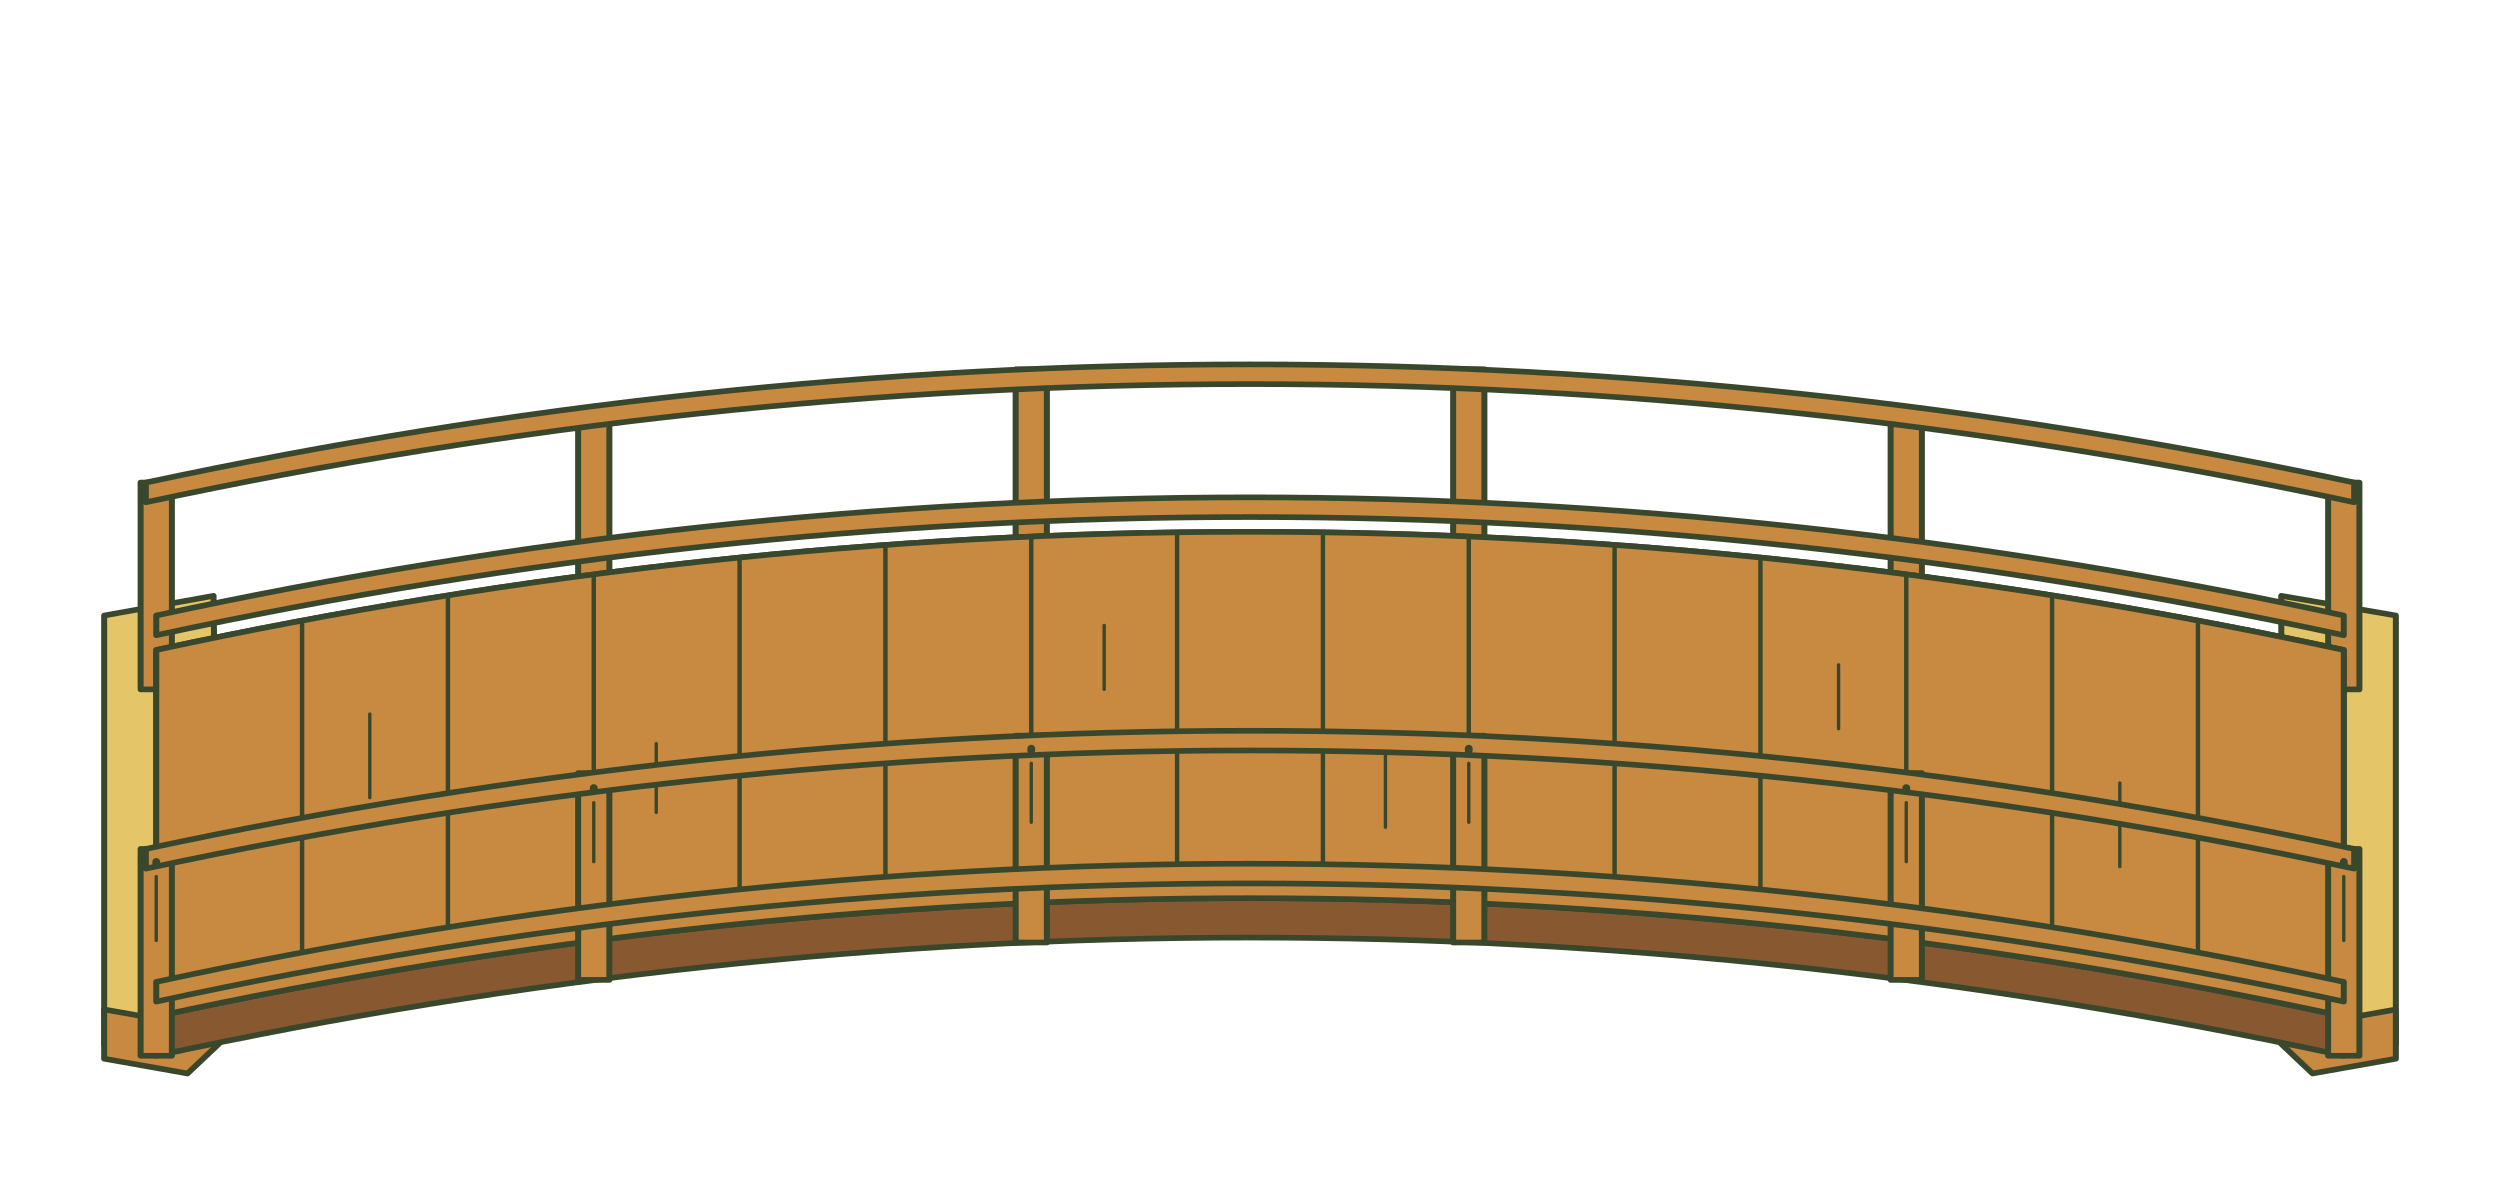
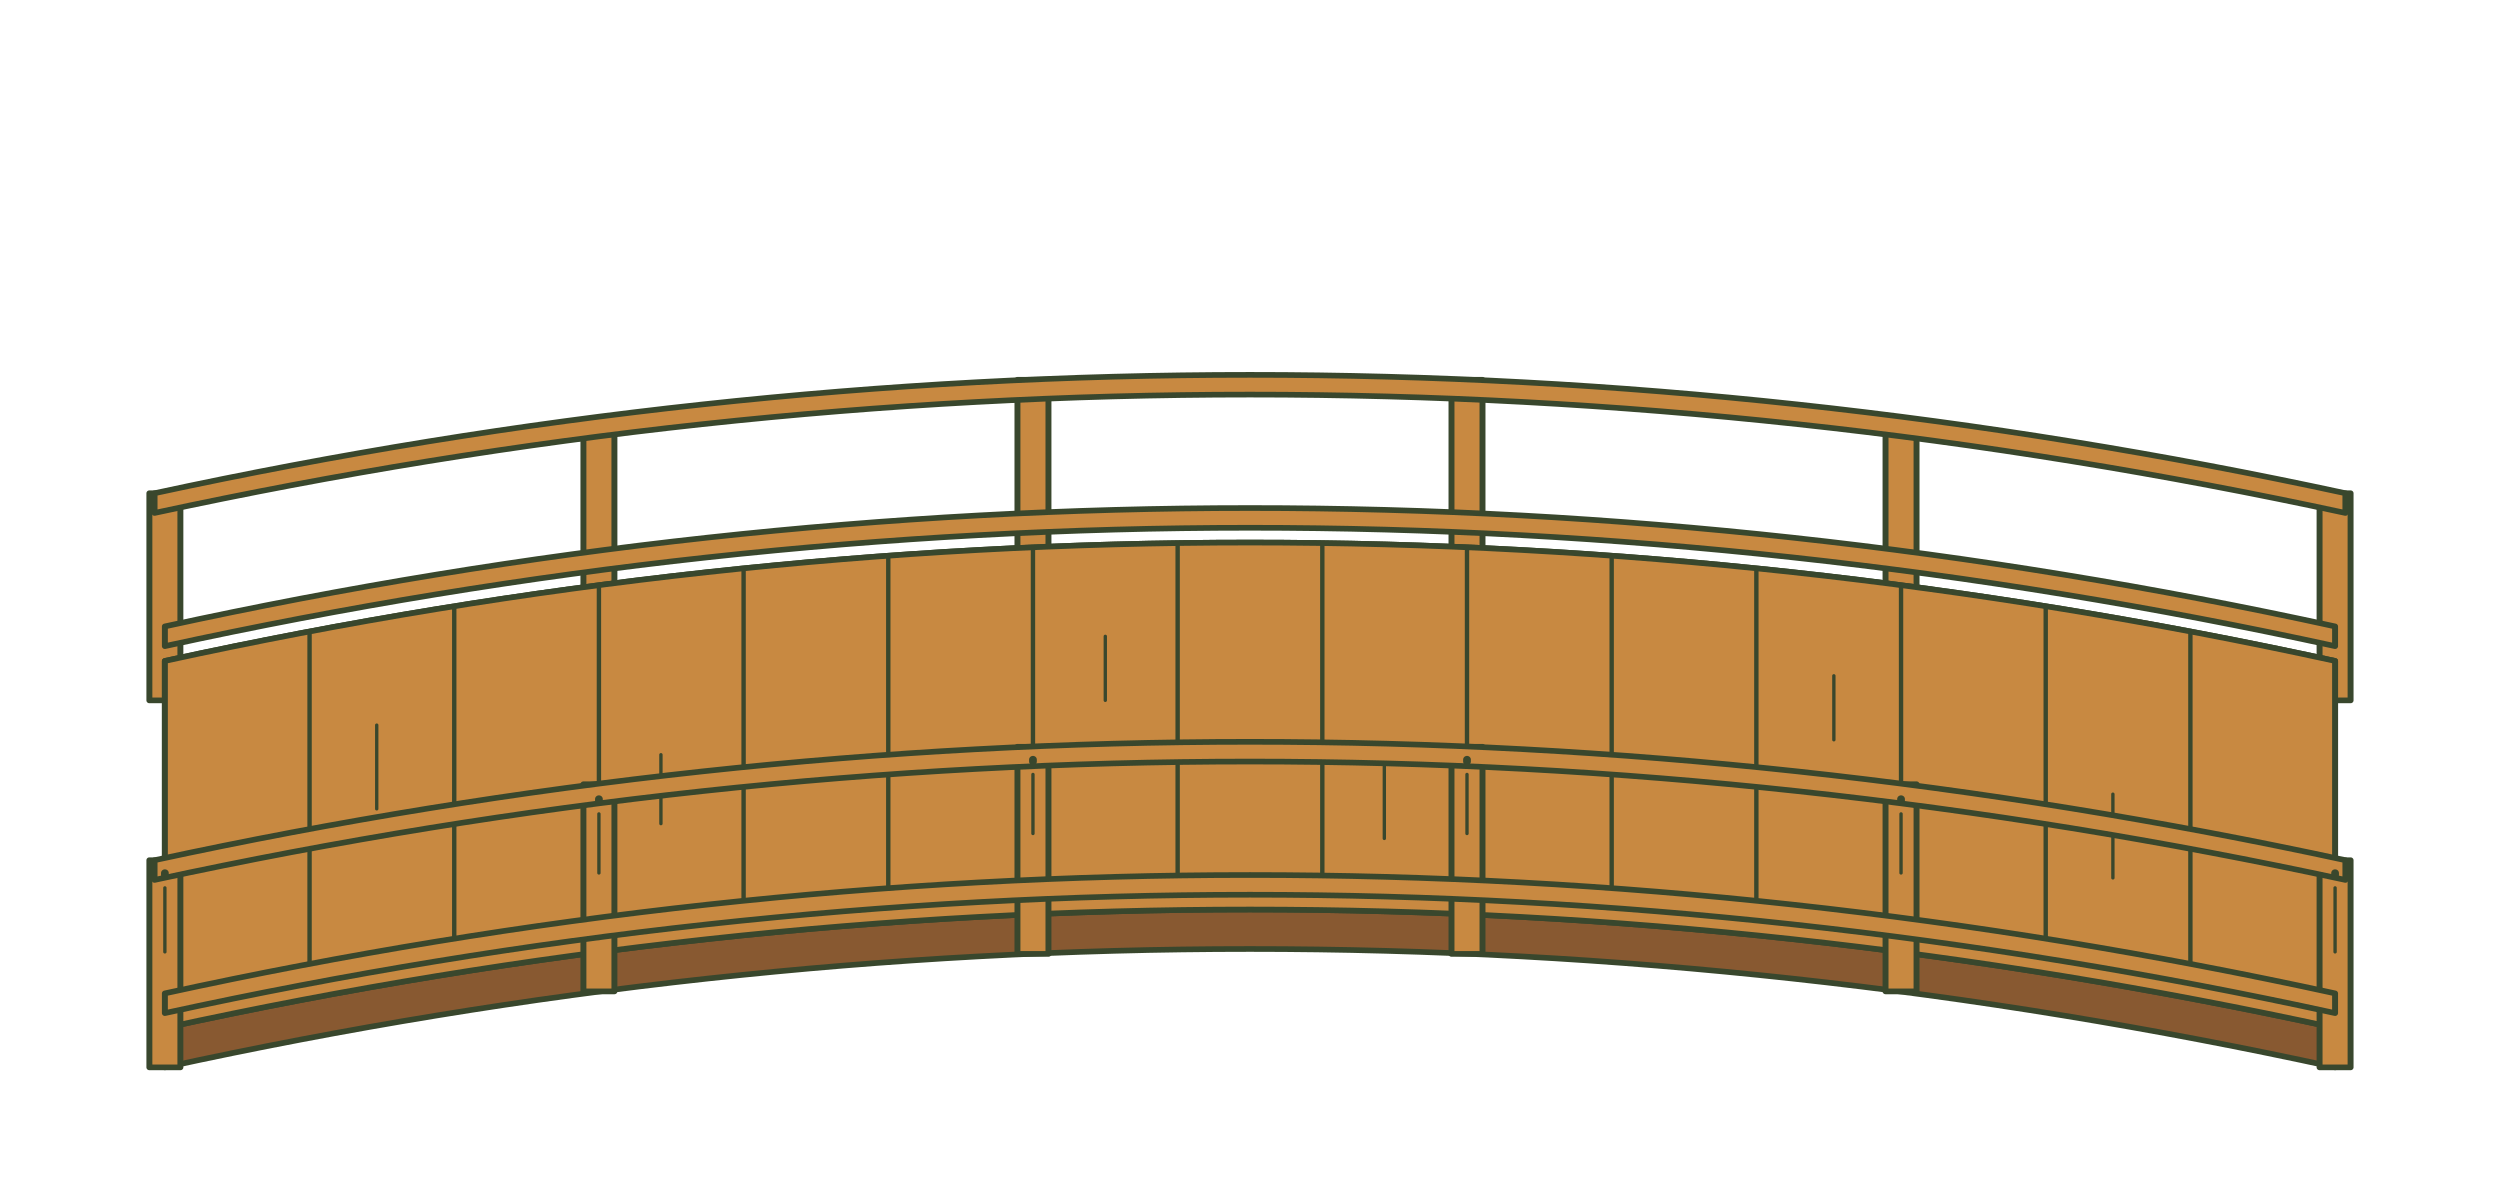
- <svg xmlns="http://www.w3.org/2000/svg" width="507.692" height="240" viewBox="6646.154 2422 507.692 240">
-   <g transform="matrix(1.0577 0 0 1 6646.154 2422)">
+ <svg xmlns="http://www.w3.org/2000/svg" width="506.857" height="244" viewBox="6642.171 2452.9 506.857 244">
+   <g transform="translate(6644.171 2454.9) scale(1.0476 1)">
    <g stroke="#39472d" stroke-width="1.15" stroke-linejoin="round" stroke-linecap="round">
-       <path fill="#e4c567" d="M20 125 L41 121 L42 209 L36 215 L20 212 Z M438 121 L460 125 L460 212 L444 215 L438 209 Z" />
-       <path fill="#c88941" d="M20 205 L36 208 L42 203 L42 212 L36 218 L20 215 Z M438 203 L444 208 L460 205 L460 215 L444 218 L438 212 Z" />
      <g fill="#c88941">
        <path d="M27 98 L33 98 L33 140 L27 140 Z M111 83 L117 83 L117 125 L111 125 Z M195 75 L201 75 L201 117 L195 117 Z M279 75 L285 75 L285 117 L279 117 Z M363 83 L369 83 L369 125 L363 125 Z M447 98 L453 98 L453 140 L447 140 Z" />
        <path d="M30 125 Q240 77 450 125 L450 129 Q240 81 30 129 Z" />
        <path d="M28 98 Q240 50 452 98 L452 102 Q240 54 28 102 Z" />
      </g>
      <path fill="#885931" d="M30 132 Q240 84 450 132 L450 214 Q240 166 30 214 Z" />
      <path fill="#c88941" d="M30 132 Q240 84 450 132 L450 206.4 Q240 158.4 30 206.4 Z" />
      <path fill="none" stroke-width=".85" d="M58 126 L58 200.4 M86 120.9 L86 195.3 M114 116.6 L114 191 M142 113.2 L142 187.6 M170 110.7 L170 185.1 M198 109 L198 183.4 M226 108.1 L226 182.5 M254 108.1 L254 182.5 M282 109 L282 183.4 M310 110.7 L310 185.1 M338 113.2 L338 187.6 M366 116.6 L366 191 M394 120.9 L394 195.3 M422 126 L422 200.4" />
      <path fill="none" stroke-width=".65" d="M71 145 L71 162 M126 151 L126 165 M212 127 L212 140 M266 153 L266 168 M353 135 L353 148 M407 159 L407 176" />
      <path fill="#885931" d="M30 206.4 Q240 158.4 450 206.4 L450 214.4 Q240 166.4 30 214.4 Z" />
      <path fill="#c88941" d="M30 202.4 Q240 154.4 450 202.4 L450 206.4 Q240 158.4 30 206.4 Z" />
      <g fill="#c88941">
        <path d="M27 172.4 L33 172.4 L33 214.4 L27 214.4 Z M111 157 L117 157 L117 199 L111 199 Z M195 149.4 L201 149.4 L201 191.4 L195 191.4 Z M279 149.4 L285 149.4 L285 191.4 L279 191.4 Z M363 157 L369 157 L369 199 L363 199 Z M447 172.4 L453 172.4 L453 214.4 L447 214.4 Z" />
        <path d="M30 199.4 Q240 151.4 450 199.4 L450 203.4 Q240 155.4 30 203.4 Z" />
        <path d="M28 172.4 Q240 124.4 452 172.4 L452 176.4 Q240 128.4 28 176.4 Z" />
      </g>
      <path fill="none" stroke-width=".65" d="M30 178 L30 191 M114 163 L114 175 M198 155 L198 167 M282 155 L282 167 M366 163 L366 175 M450 178 L450 191" />
      <path fill="none" stroke-width="1.5" d="M30 175 L30 175.4 M114 160 L114 160.4 M198 152 L198 152.4 M282 152 L282 152.4 M366 160 L366 160.4 M450 175 L450 175.4" />
    </g>
  </g>
</svg>
